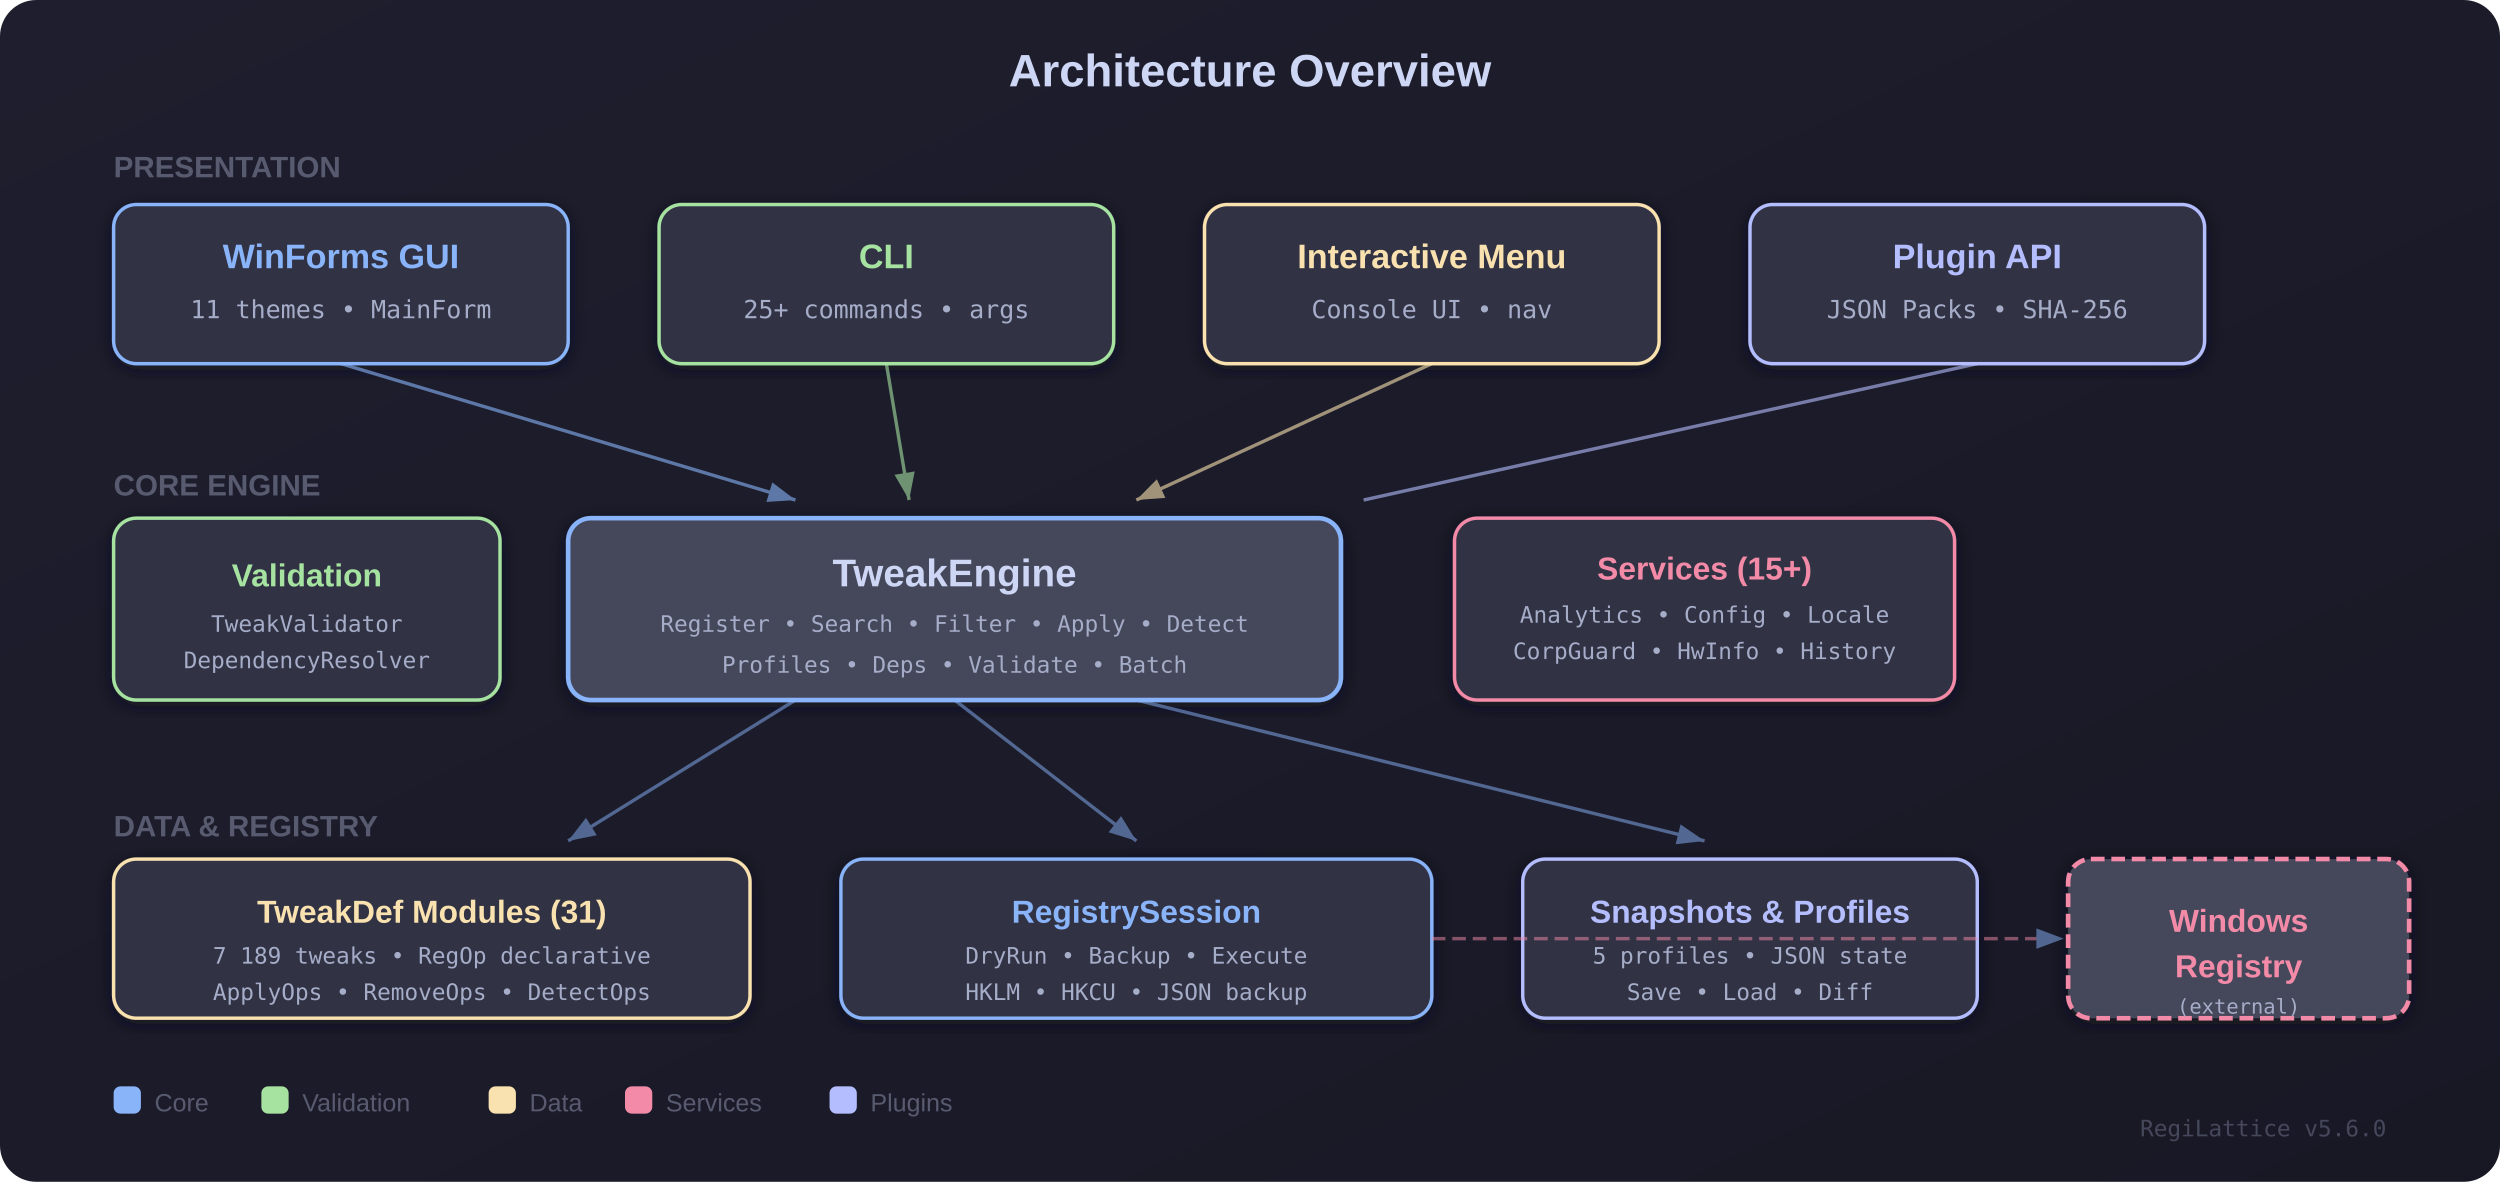
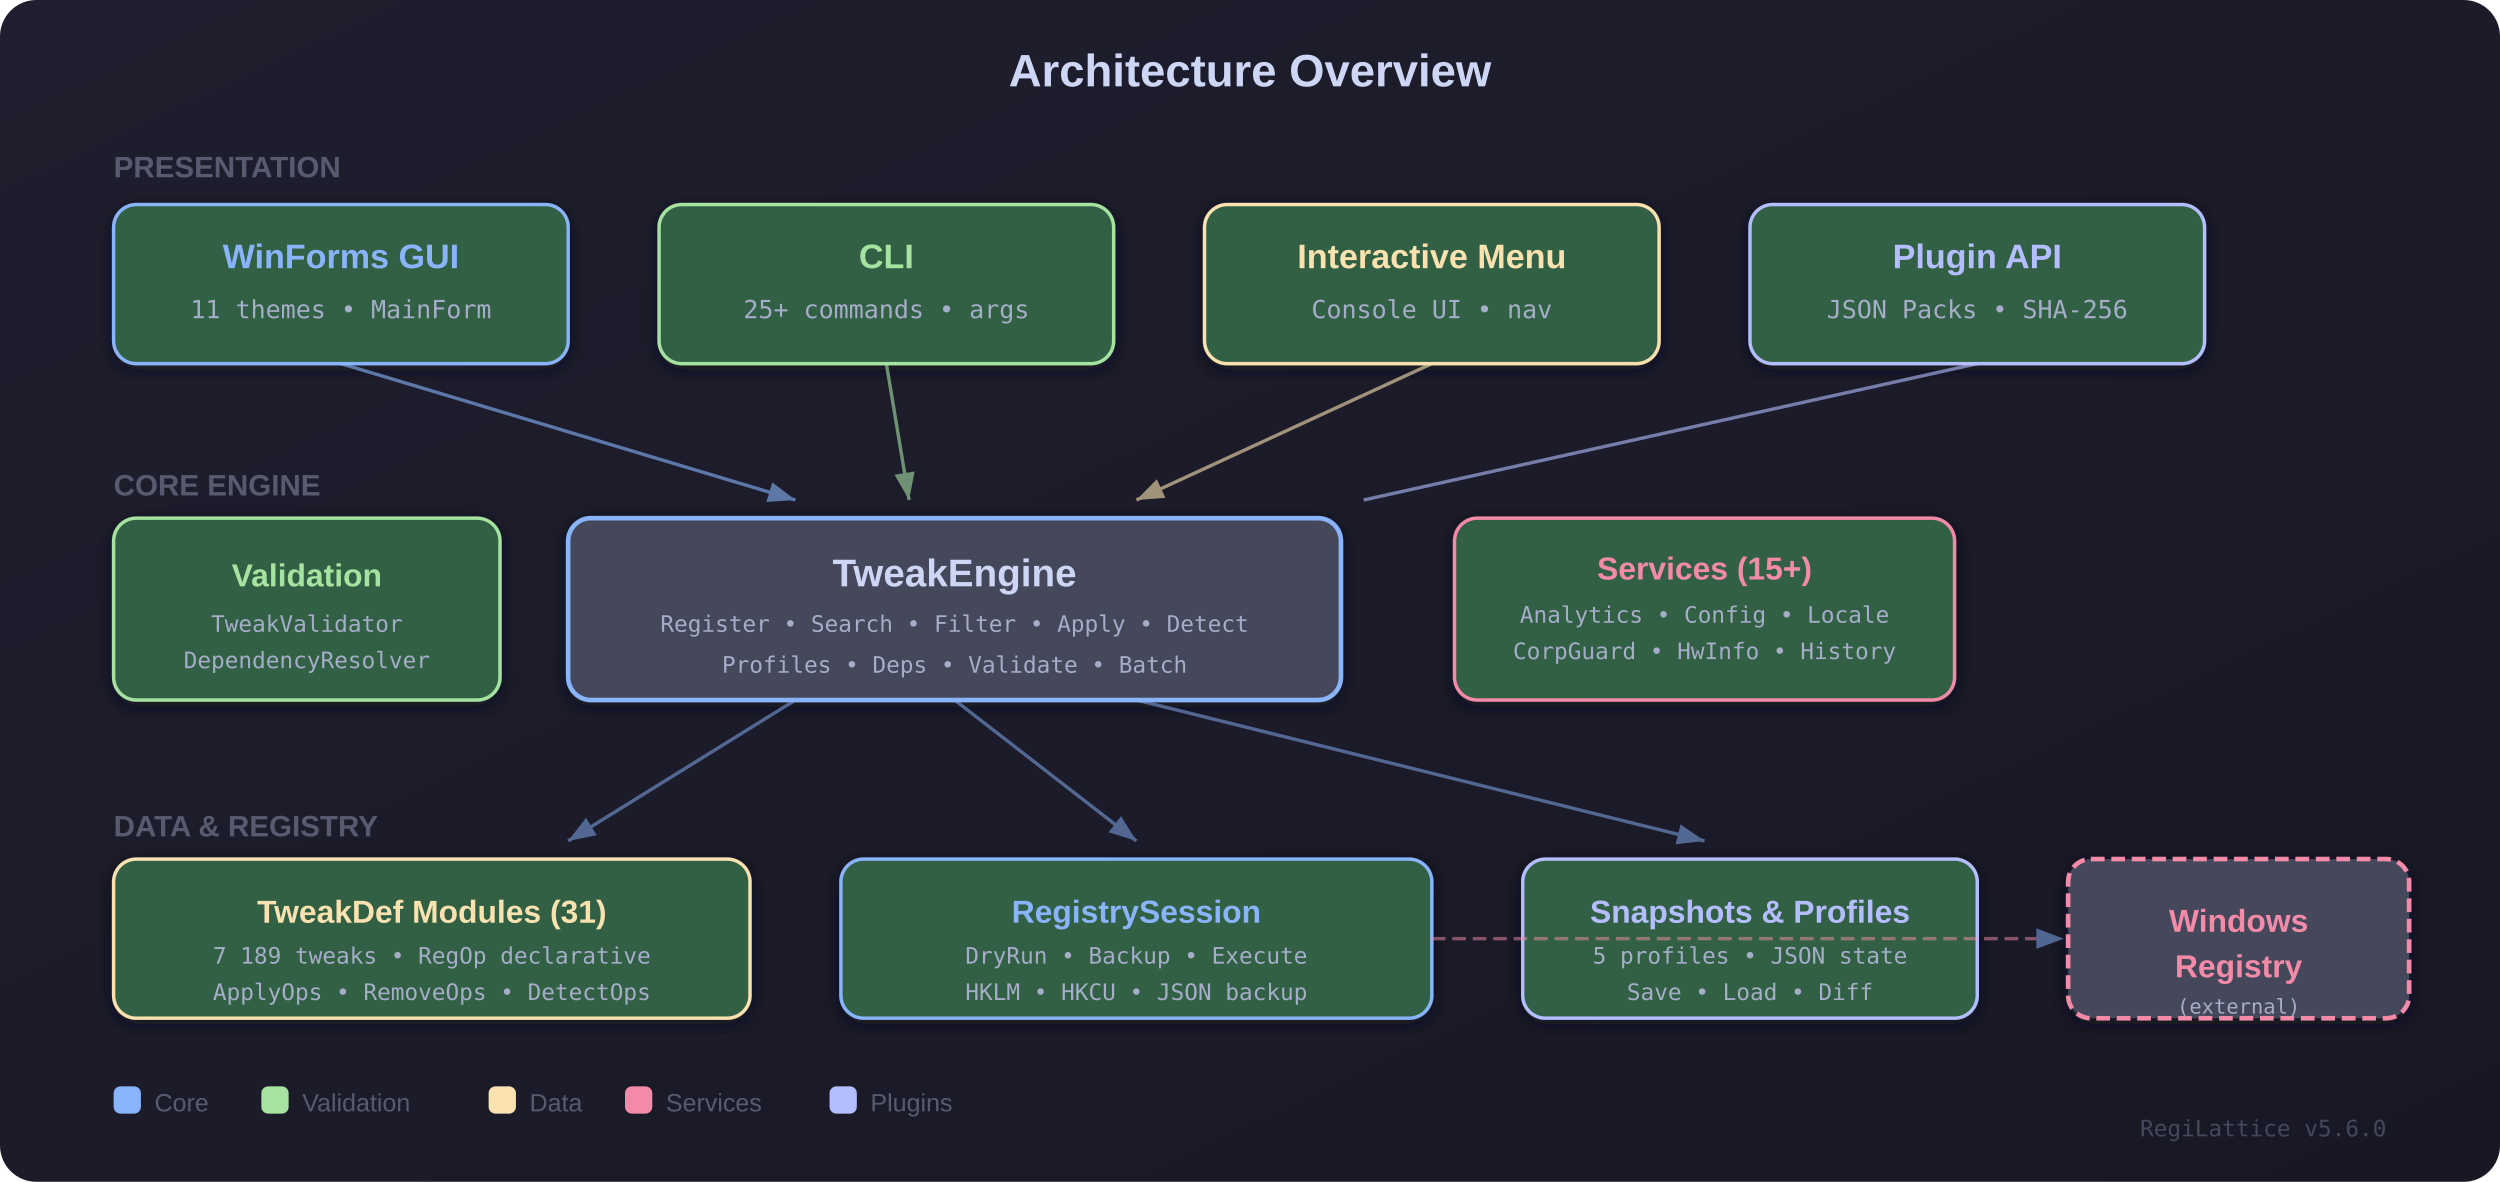
<svg xmlns="http://www.w3.org/2000/svg" width="1100" height="520" viewBox="0 0 1100 520">
  <defs>
    <linearGradient id="bgGrad" x1="0%" y1="0%" x2="100%" y2="100%">
      <stop offset="0%" style="stop-color:#1e1e2e" />
      <stop offset="100%" style="stop-color:#181825" />
    </linearGradient>
    <filter id="shadow">
      <feDropShadow dx="0" dy="2" stdDeviation="4" flood-color="#11111b" flood-opacity="0.6" />
    </filter>
    <marker id="arrowBlue" markerWidth="8" markerHeight="6" refX="8" refY="3" orient="auto">
      <polygon points="0 0, 8 3, 0 6" fill="#89b4fa" />
    </marker>
    <marker id="arrowGreen" markerWidth="8" markerHeight="6" refX="8" refY="3" orient="auto">
      <polygon points="0 0, 8 3, 0 6" fill="#a6e3a1" />
    </marker>
    <marker id="arrowYellow" markerWidth="8" markerHeight="6" refX="8" refY="3" orient="auto">
      <polygon points="0 0, 8 3, 0 6" fill="#f9e2af" />
    </marker>
  </defs>
  <rect width="1100" height="520" fill="url(#bgGrad)" rx="16" />
  <text x="550" y="38" text-anchor="middle" font-family="'Segoe UI', Arial, sans-serif" font-weight="700" font-size="20" fill="#cdd6f4">Architecture Overview</text>
  <text x="50" y="78" font-family="'Segoe UI', Arial, sans-serif" font-weight="600" font-size="13" fill="#585b70">PRESENTATION</text>
  <g filter="url(#shadow)">
-     <rect x="50" y="90" width="200" height="70" rx="10" fill="#313244" stroke="#89b4fa" stroke-width="1.5" />
+     <rect x="50" y="90" width="200" height="70" rx="10" fill="#316044" stroke="#89b4fa" stroke-width="1.5" />
    <text x="150" y="118" text-anchor="middle" font-family="'Segoe UI', Arial, sans-serif" font-weight="700" font-size="15" fill="#89b4fa">WinForms GUI</text>
    <text x="150" y="140" text-anchor="middle" font-family="'Cascadia Code', monospace" font-size="11" fill="#a6adc8">11 themes • MainForm</text>
  </g>
  <g filter="url(#shadow)">
-     <rect x="290" y="90" width="200" height="70" rx="10" fill="#313244" stroke="#a6e3a1" stroke-width="1.5" />
+     <rect x="290" y="90" width="200" height="70" rx="10" fill="#316044" stroke="#a6e3a1" stroke-width="1.5" />
    <text x="390" y="118" text-anchor="middle" font-family="'Segoe UI', Arial, sans-serif" font-weight="700" font-size="15" fill="#a6e3a1">CLI</text>
    <text x="390" y="140" text-anchor="middle" font-family="'Cascadia Code', monospace" font-size="11" fill="#a6adc8">25+ commands • args</text>
  </g>
  <g filter="url(#shadow)">
-     <rect x="530" y="90" width="200" height="70" rx="10" fill="#313244" stroke="#f9e2af" stroke-width="1.5" />
+     <rect x="530" y="90" width="200" height="70" rx="10" fill="#316044" stroke="#f9e2af" stroke-width="1.5" />
    <text x="630" y="118" text-anchor="middle" font-family="'Segoe UI', Arial, sans-serif" font-weight="700" font-size="15" fill="#f9e2af">Interactive Menu</text>
    <text x="630" y="140" text-anchor="middle" font-family="'Cascadia Code', monospace" font-size="11" fill="#a6adc8">Console UI • nav</text>
  </g>
  <g filter="url(#shadow)">
-     <rect x="770" y="90" width="200" height="70" rx="10" fill="#313244" stroke="#b4befe" stroke-width="1.5" />
+     <rect x="770" y="90" width="200" height="70" rx="10" fill="#316044" stroke="#b4befe" stroke-width="1.5" />
    <text x="870" y="118" text-anchor="middle" font-family="'Segoe UI', Arial, sans-serif" font-weight="700" font-size="15" fill="#b4befe">Plugin API</text>
    <text x="870" y="140" text-anchor="middle" font-family="'Cascadia Code', monospace" font-size="11" fill="#a6adc8">JSON Packs • SHA-256</text>
  </g>
  <line x1="150" y1="160" x2="350" y2="220" stroke="#89b4fa" stroke-width="1.5" marker-end="url(#arrowBlue)" opacity="0.6" />
  <line x1="390" y1="160" x2="400" y2="220" stroke="#a6e3a1" stroke-width="1.5" marker-end="url(#arrowGreen)" opacity="0.6" />
  <line x1="630" y1="160" x2="500" y2="220" stroke="#f9e2af" stroke-width="1.5" marker-end="url(#arrowYellow)" opacity="0.6" />
  <line x1="870" y1="160" x2="600" y2="220" stroke="#b4befe" stroke-width="1.5" opacity="0.6" />
  <text x="50" y="218" font-family="'Segoe UI', Arial, sans-serif" font-weight="600" font-size="13" fill="#585b70">CORE ENGINE</text>
  <g filter="url(#shadow)">
    <rect x="250" y="228" width="340" height="80" rx="10" fill="#45475a" stroke="#89b4fa" stroke-width="2" />
    <text x="420" y="258" text-anchor="middle" font-family="'Segoe UI', Arial, sans-serif" font-weight="800" font-size="17" fill="#cdd6f4">TweakEngine</text>
    <text x="420" y="278" text-anchor="middle" font-family="'Cascadia Code', monospace" font-size="10" fill="#a6adc8">Register • Search • Filter • Apply • Detect</text>
    <text x="420" y="296" text-anchor="middle" font-family="'Cascadia Code', monospace" font-size="10" fill="#a6adc8">Profiles • Deps • Validate • Batch</text>
  </g>
  <g filter="url(#shadow)">
-     <rect x="640" y="228" width="220" height="80" rx="10" fill="#313244" stroke="#f38ba8" stroke-width="1.5" />
+     <rect x="640" y="228" width="220" height="80" rx="10" fill="#316044" stroke="#f38ba8" stroke-width="1.5" />
    <text x="750" y="255" text-anchor="middle" font-family="'Segoe UI', Arial, sans-serif" font-weight="700" font-size="14" fill="#f38ba8">Services (15+)</text>
    <text x="750" y="274" text-anchor="middle" font-family="'Cascadia Code', monospace" font-size="10" fill="#a6adc8">Analytics • Config • Locale</text>
    <text x="750" y="290" text-anchor="middle" font-family="'Cascadia Code', monospace" font-size="10" fill="#a6adc8">CorpGuard • HwInfo • History</text>
  </g>
  <g filter="url(#shadow)">
-     <rect x="50" y="228" width="170" height="80" rx="10" fill="#313244" stroke="#a6e3a1" stroke-width="1.5" />
+     <rect x="50" y="228" width="170" height="80" rx="10" fill="#316044" stroke="#a6e3a1" stroke-width="1.5" />
    <text x="135" y="258" text-anchor="middle" font-family="'Segoe UI', Arial, sans-serif" font-weight="700" font-size="14" fill="#a6e3a1">Validation</text>
    <text x="135" y="278" text-anchor="middle" font-family="'Cascadia Code', monospace" font-size="10" fill="#a6adc8">TweakValidator</text>
    <text x="135" y="294" text-anchor="middle" font-family="'Cascadia Code', monospace" font-size="10" fill="#a6adc8">DependencyResolver</text>
  </g>
  <line x1="350" y1="308" x2="250" y2="370" stroke="#89b4fa" stroke-width="1.5" marker-end="url(#arrowBlue)" opacity="0.5" />
  <line x1="420" y1="308" x2="500" y2="370" stroke="#89b4fa" stroke-width="1.5" marker-end="url(#arrowBlue)" opacity="0.5" />
  <line x1="500" y1="308" x2="750" y2="370" stroke="#89b4fa" stroke-width="1.5" marker-end="url(#arrowBlue)" opacity="0.5" />
  <text x="50" y="368" font-family="'Segoe UI', Arial, sans-serif" font-weight="600" font-size="13" fill="#585b70">DATA &amp; REGISTRY</text>
  <g filter="url(#shadow)">
-     <rect x="50" y="378" width="280" height="70" rx="10" fill="#313244" stroke="#f9e2af" stroke-width="1.5" />
+     <rect x="50" y="378" width="280" height="70" rx="10" fill="#316044" stroke="#f9e2af" stroke-width="1.5" />
    <text x="190" y="406" text-anchor="middle" font-family="'Segoe UI', Arial, sans-serif" font-weight="700" font-size="14" fill="#f9e2af">TweakDef Modules (31)</text>
    <text x="190" y="424" text-anchor="middle" font-family="'Cascadia Code', monospace" font-size="10" fill="#a6adc8">7 189 tweaks • RegOp declarative</text>
    <text x="190" y="440" text-anchor="middle" font-family="'Cascadia Code', monospace" font-size="10" fill="#a6adc8">ApplyOps • RemoveOps • DetectOps</text>
  </g>
  <g filter="url(#shadow)">
-     <rect x="370" y="378" width="260" height="70" rx="10" fill="#313244" stroke="#89b4fa" stroke-width="1.5" />
+     <rect x="370" y="378" width="260" height="70" rx="10" fill="#316044" stroke="#89b4fa" stroke-width="1.5" />
    <text x="500" y="406" text-anchor="middle" font-family="'Segoe UI', Arial, sans-serif" font-weight="700" font-size="14" fill="#89b4fa">RegistrySession</text>
    <text x="500" y="424" text-anchor="middle" font-family="'Cascadia Code', monospace" font-size="10" fill="#a6adc8">DryRun • Backup • Execute</text>
    <text x="500" y="440" text-anchor="middle" font-family="'Cascadia Code', monospace" font-size="10" fill="#a6adc8">HKLM • HKCU • JSON backup</text>
  </g>
  <g filter="url(#shadow)">
-     <rect x="670" y="378" width="200" height="70" rx="10" fill="#313244" stroke="#b4befe" stroke-width="1.5" />
+     <rect x="670" y="378" width="200" height="70" rx="10" fill="#316044" stroke="#b4befe" stroke-width="1.5" />
    <text x="770" y="406" text-anchor="middle" font-family="'Segoe UI', Arial, sans-serif" font-weight="700" font-size="14" fill="#b4befe">Snapshots &amp; Profiles</text>
    <text x="770" y="424" text-anchor="middle" font-family="'Cascadia Code', monospace" font-size="10" fill="#a6adc8">5 profiles • JSON state</text>
    <text x="770" y="440" text-anchor="middle" font-family="'Cascadia Code', monospace" font-size="10" fill="#a6adc8">Save • Load • Diff</text>
  </g>
  <g filter="url(#shadow)">
    <rect x="910" y="378" width="150" height="70" rx="10" fill="#45475a" stroke="#f38ba8" stroke-width="2" stroke-dasharray="6,3" />
    <text x="985" y="410" text-anchor="middle" font-family="'Segoe UI', Arial, sans-serif" font-weight="700" font-size="14" fill="#f38ba8">Windows</text>
    <text x="985" y="430" text-anchor="middle" font-family="'Segoe UI', Arial, sans-serif" font-weight="700" font-size="14" fill="#f38ba8">Registry</text>
    <text x="985" y="446" text-anchor="middle" font-family="'Cascadia Code', monospace" font-size="9" fill="#a6adc8">(external)</text>
  </g>
  <line x1="630" y1="413" x2="908" y2="413" stroke="#f38ba8" stroke-width="1.5" stroke-dasharray="6,3" marker-end="url(#arrowBlue)" opacity="0.5" />
  <g transform="translate(50, 478)" font-family="'Segoe UI', Arial, sans-serif" font-size="11" fill="#585b70">
    <rect x="0" y="0" width="12" height="12" rx="3" fill="#89b4fa" />
    <text x="18" y="11">Core</text>
    <rect x="65" y="0" width="12" height="12" rx="3" fill="#a6e3a1" />
    <text x="83" y="11">Validation</text>
    <rect x="165" y="0" width="12" height="12" rx="3" fill="#f9e2af" />
    <text x="183" y="11">Data</text>
    <rect x="225" y="0" width="12" height="12" rx="3" fill="#f38ba8" />
    <text x="243" y="11">Services</text>
    <rect x="315" y="0" width="12" height="12" rx="3" fill="#b4befe" />
    <text x="333" y="11">Plugins</text>
  </g>
  <text x="1050" y="500" text-anchor="end" font-family="'Cascadia Code', monospace" font-size="10" fill="#45475a">RegiLattice v5.6.0</text>
</svg>
